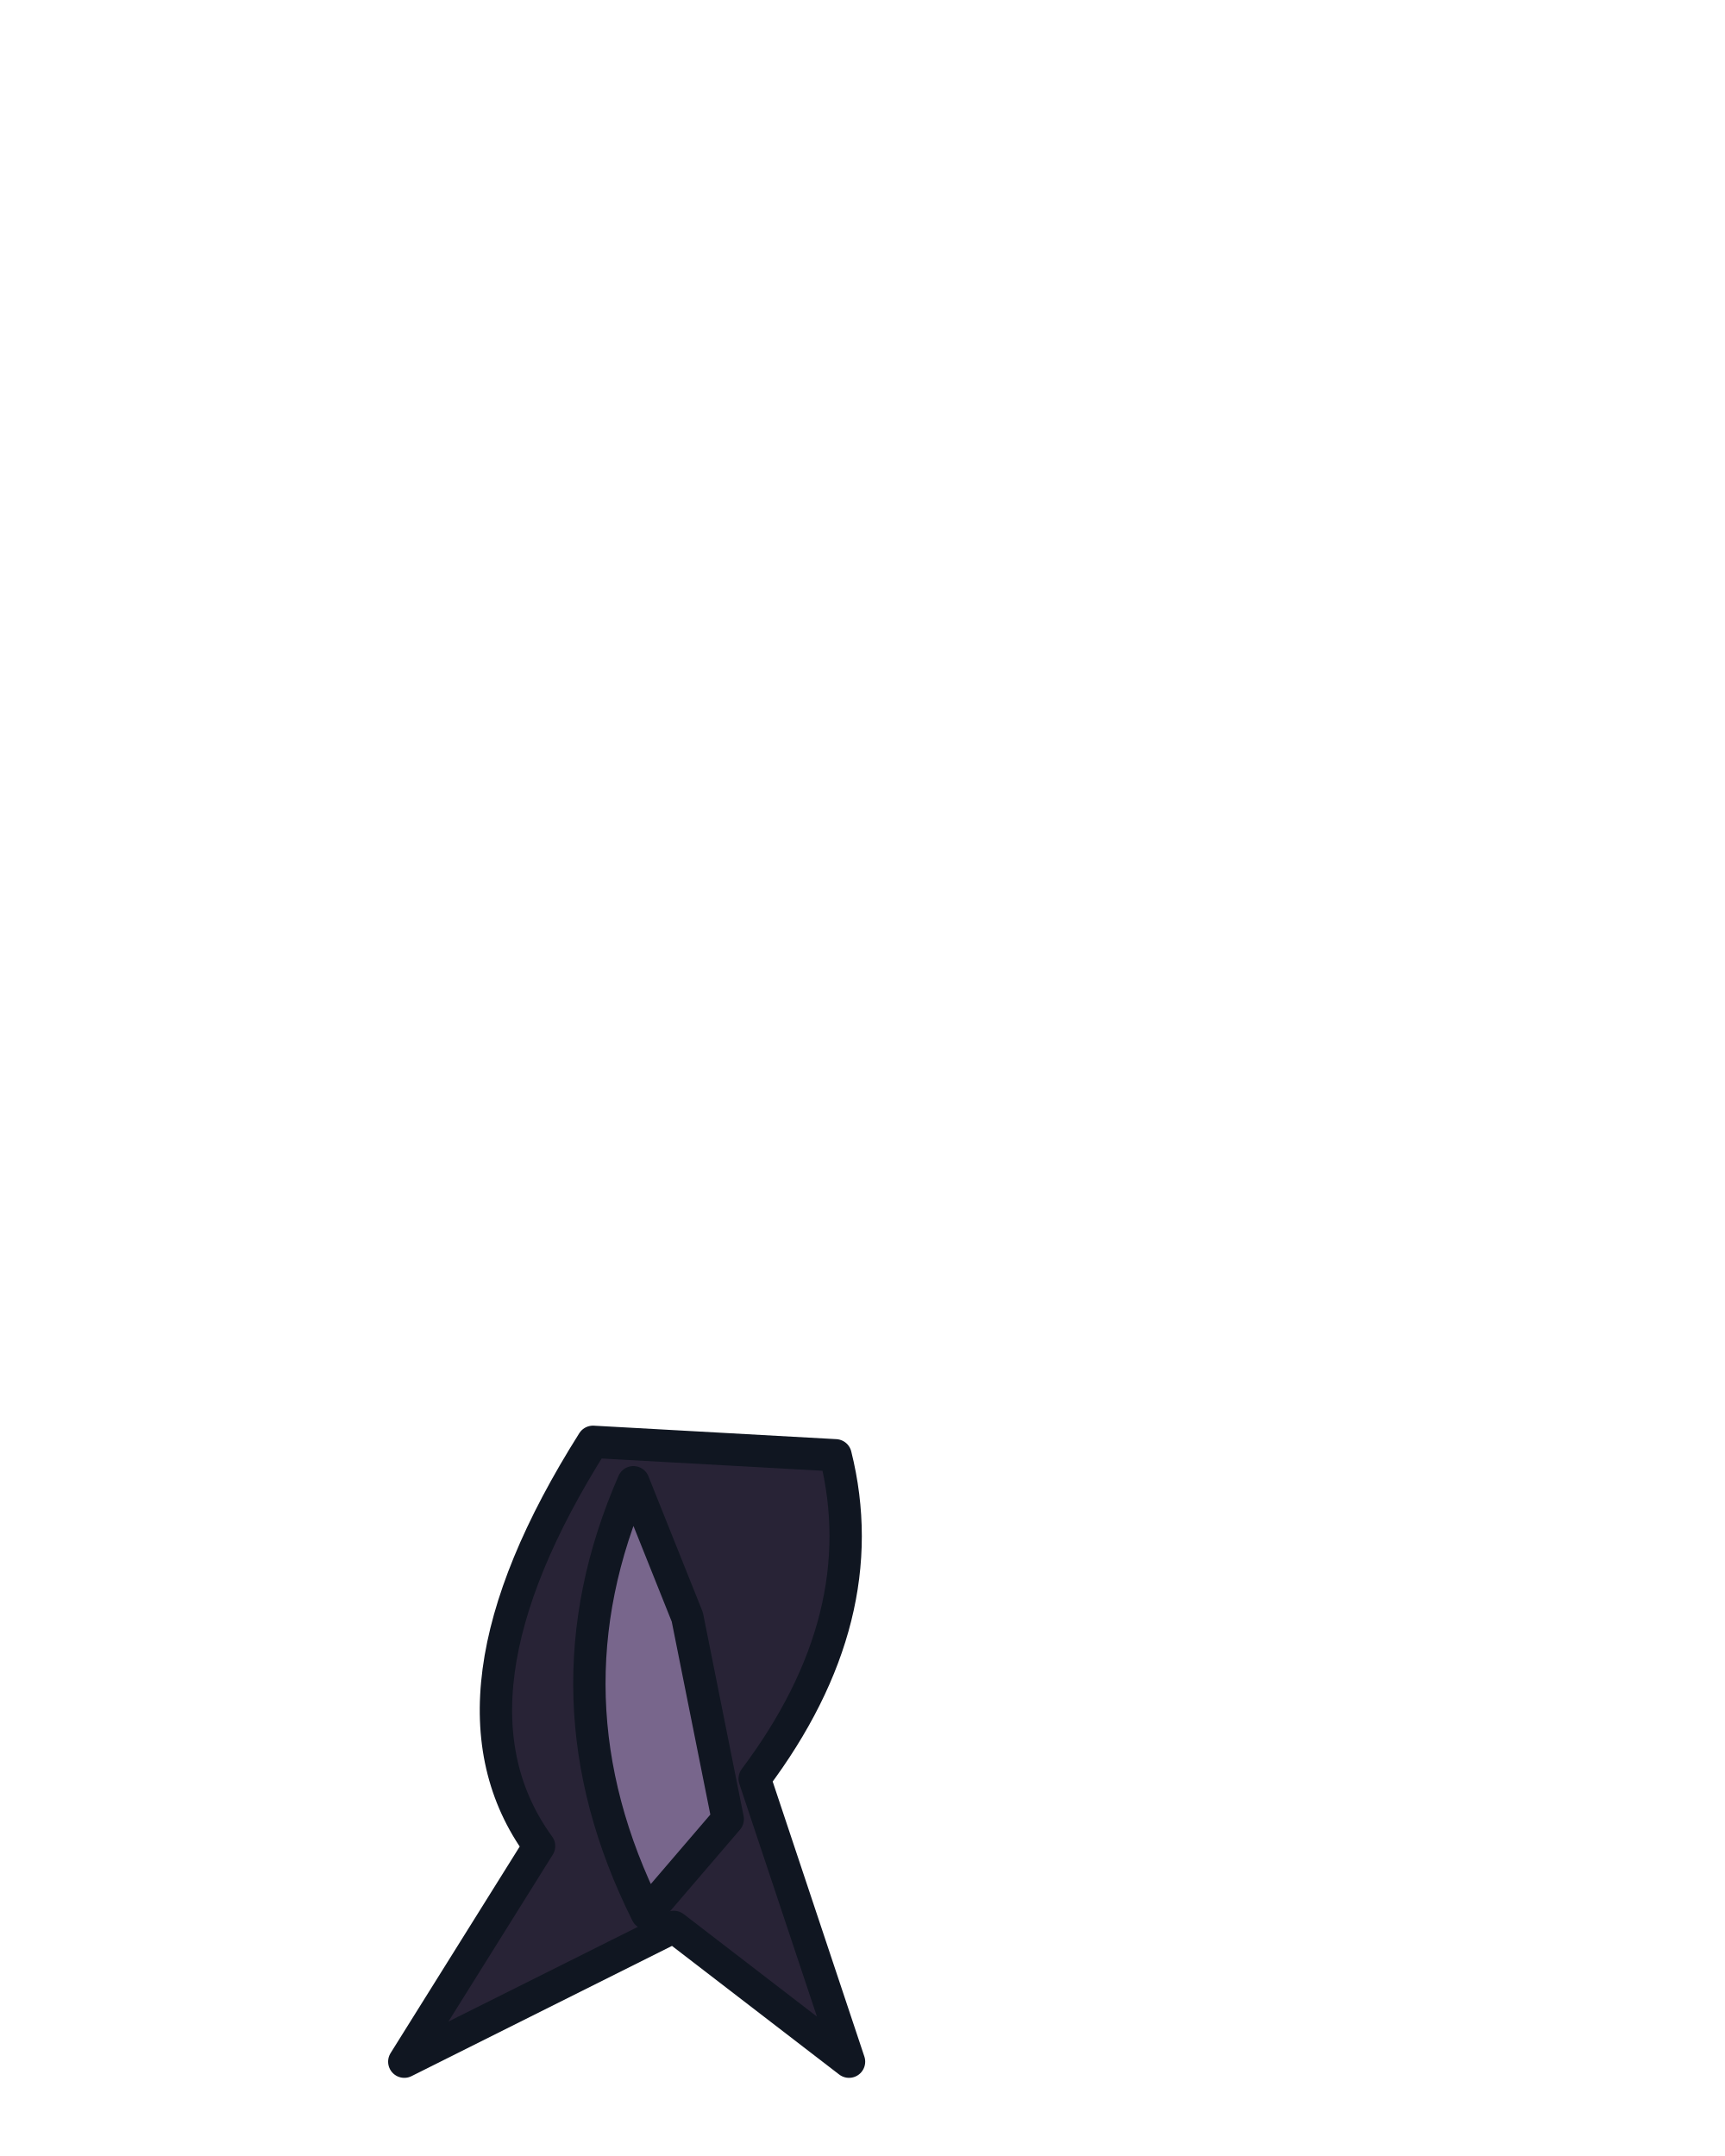
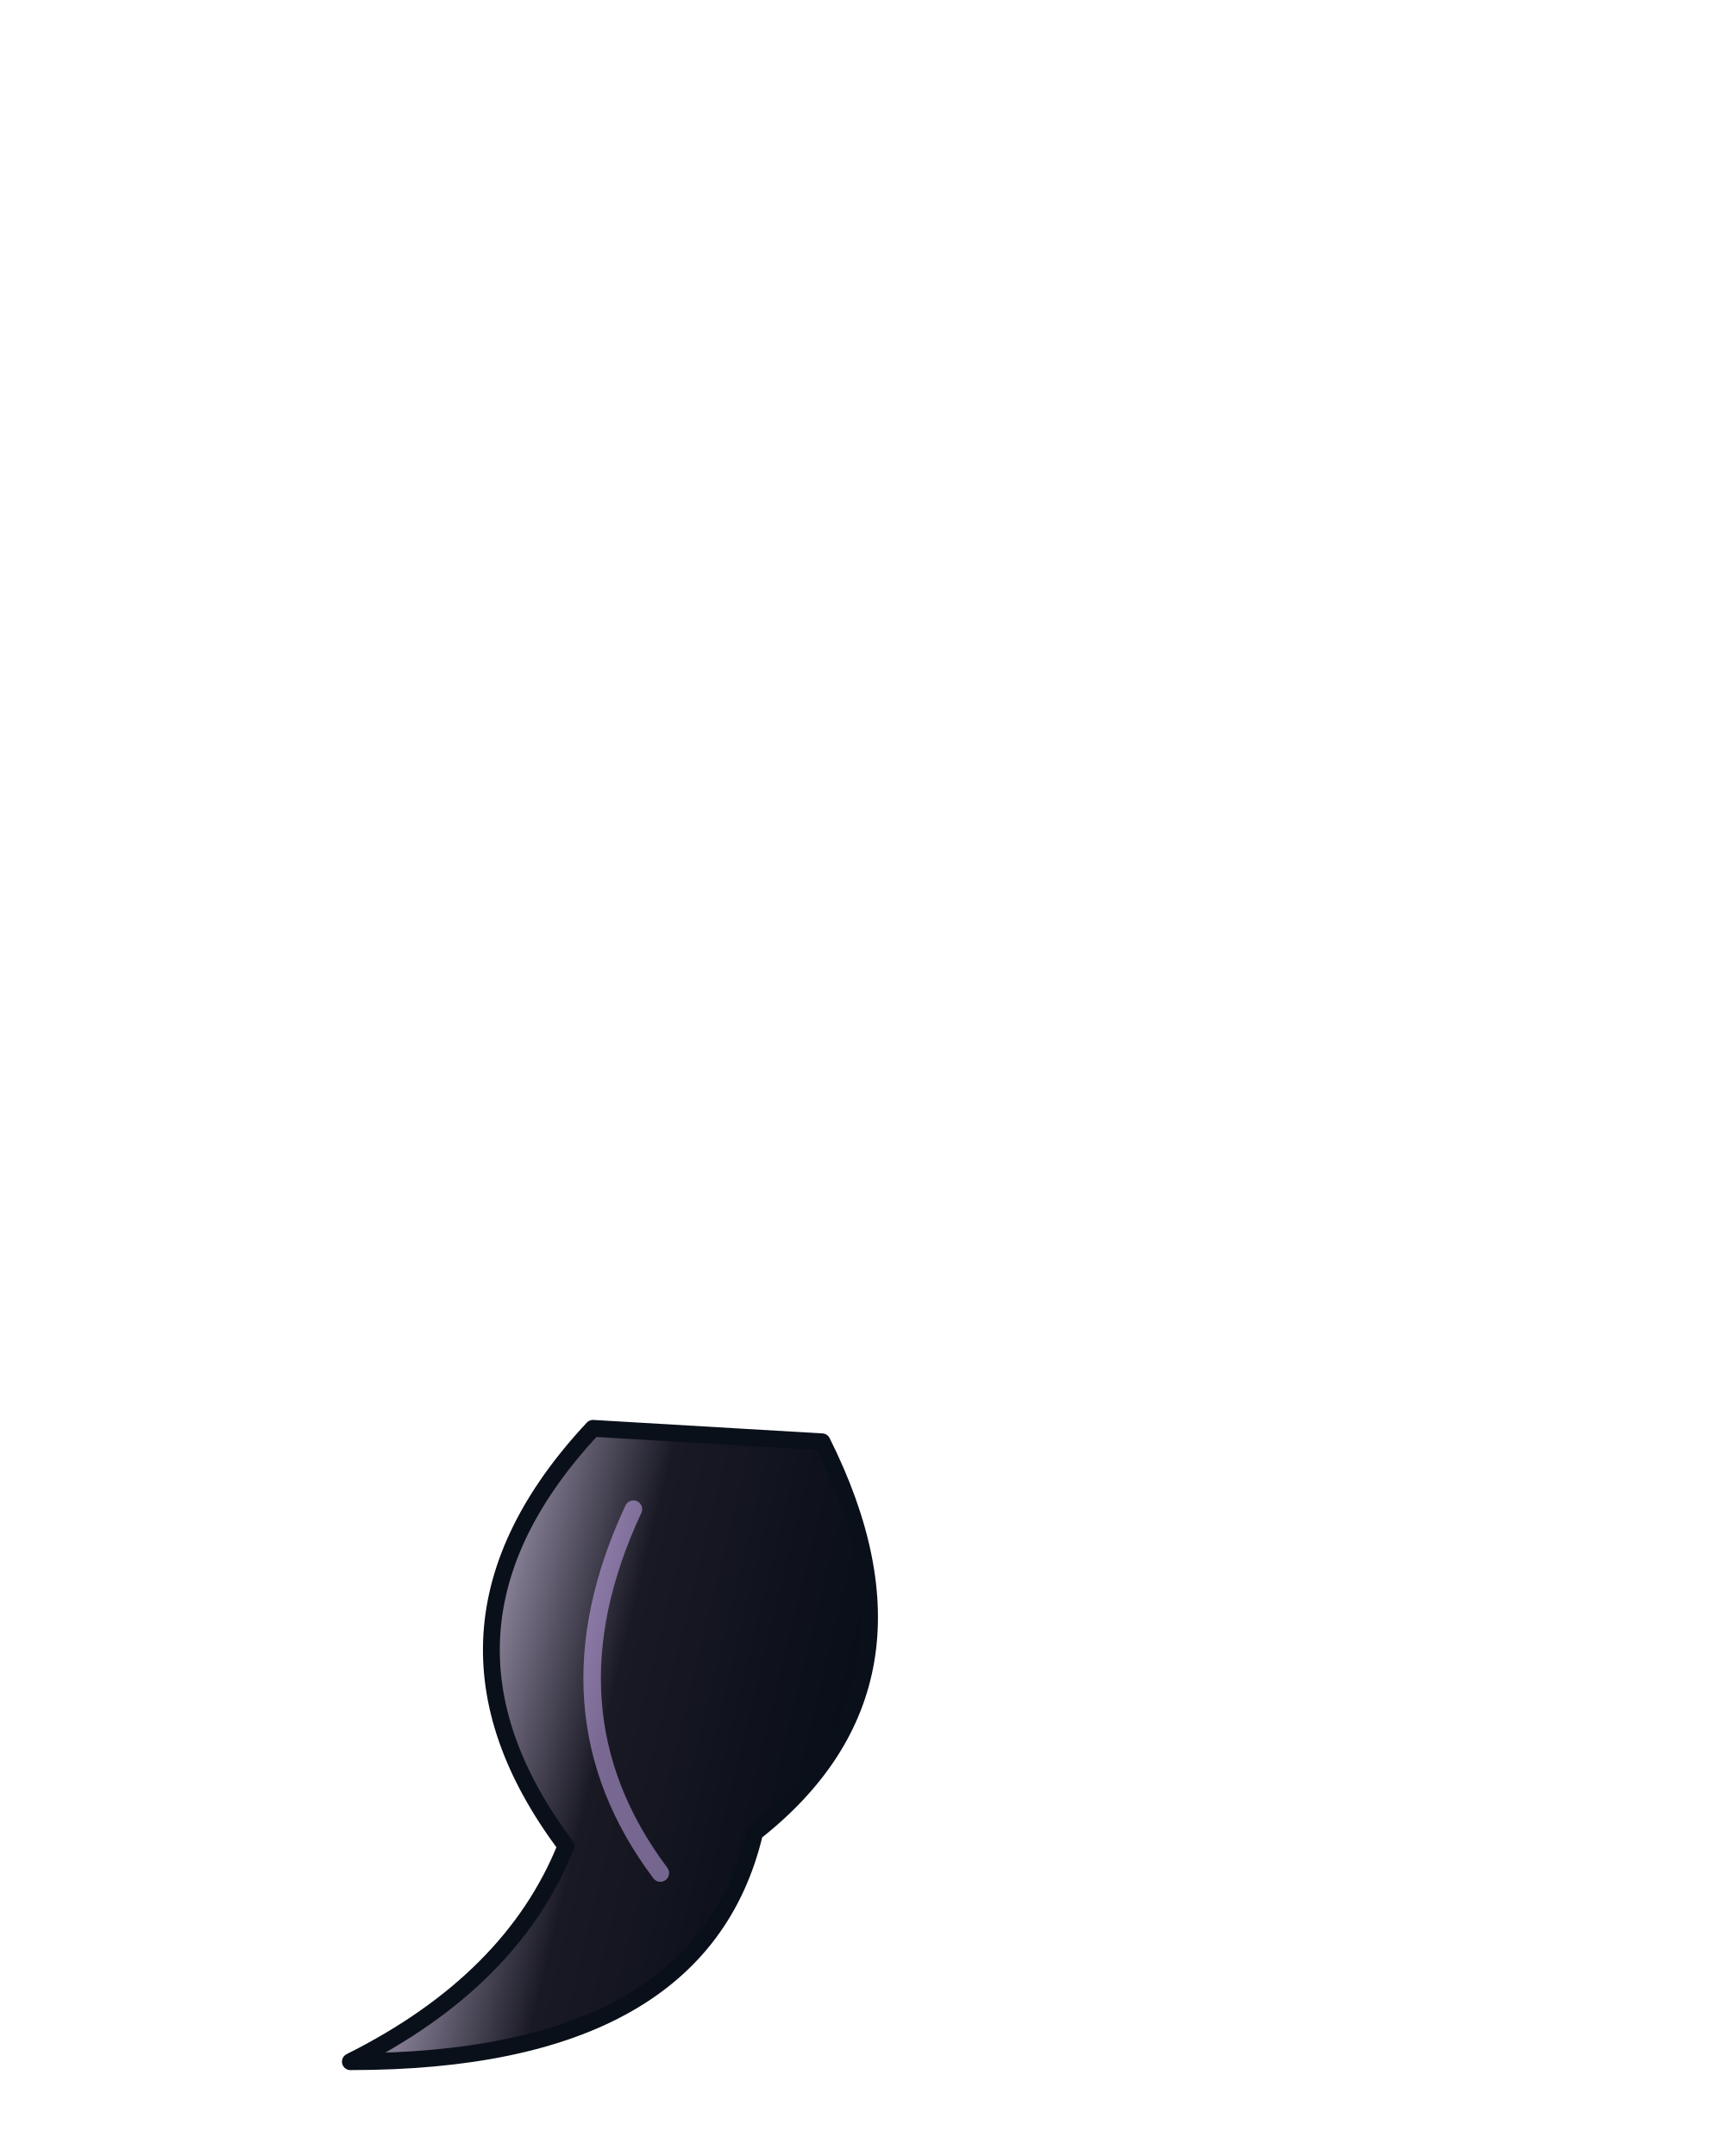
<svg xmlns="http://www.w3.org/2000/svg" width="128" height="160" viewBox="0 0 128 160">
  <defs>
-     <linearGradient id="skin" x1="0" y1="0" x2="1" y2="1">
-       <stop stop-color="#78668c" />
-       <stop offset="1" stop-color="#282336" />
+     <radialGradient id="skin" cx=".32" cy=".24" r=".85">
+       <stop stop-color="#837c92" />
+       <stop offset=".52" stop-color="#191924" />
+       <stop offset="1" stop-color="#080e18" />
+     </radialGradient>
+     <linearGradient id="bone" x1="0" x2="1" y2=".7">
+       <stop stop-color="#d1c5a3" />
+       <stop offset=".3" stop-color="#8a897e" />
+       <stop offset=".65" stop-color="#3f484a" />
+       <stop offset="1" stop-color="#18212c" />
    </linearGradient>
-     <linearGradient id="metal" x2=".8" y2="1">
-       <stop stop-color="#bdc3bf" />
-       <stop offset=".4" stop-color="#78668c" />
-       <stop offset="1" stop-color="#293240" />
+     <linearGradient id="cloth" x1="0" x2="1" y2=".3">
+       <stop stop-color="#10121e" />
+       <stop offset=".35" stop-color="#837c92" />
+       <stop offset=".58" stop-color="#191924" />
+       <stop offset="1" stop-color="#090e18" />
    </linearGradient>
+     <radialGradient id="glow">
+       <stop stop-color="#eefeff" />
+       <stop offset=".3" stop-color="#d8b7ff" />
+       <stop offset="1" stop-color="#d8b7ff" stop-opacity="0" />
+     </radialGradient>
  </defs>
-   <g stroke="#101621" stroke-width="2.4" stroke-linejoin="round">
-     <path d="M44 107 Q32 126 40 137 L30 153 50 143 63 153 56 132 Q65 120 62 108Z" fill="#282336" />
-     <path d="M47 110 Q40 126 48 142 L54 135 51 120Z" fill="#78668c" />
+   <g stroke="#0a101a" stroke-width="1.25" stroke-linejoin="round" stroke-linecap="round">
+     <path d="M44 106 Q30 121 42 137 Q38 147 26 153 Q52 153 56 136 Q70 125 61 107Z" fill="url(#cloth)" />
+     <path d="M47 112 Q40 127 49 139" fill="none" stroke="#d8b7ff" stroke-width="1.3" opacity="0.5" />
  </g>
</svg>
